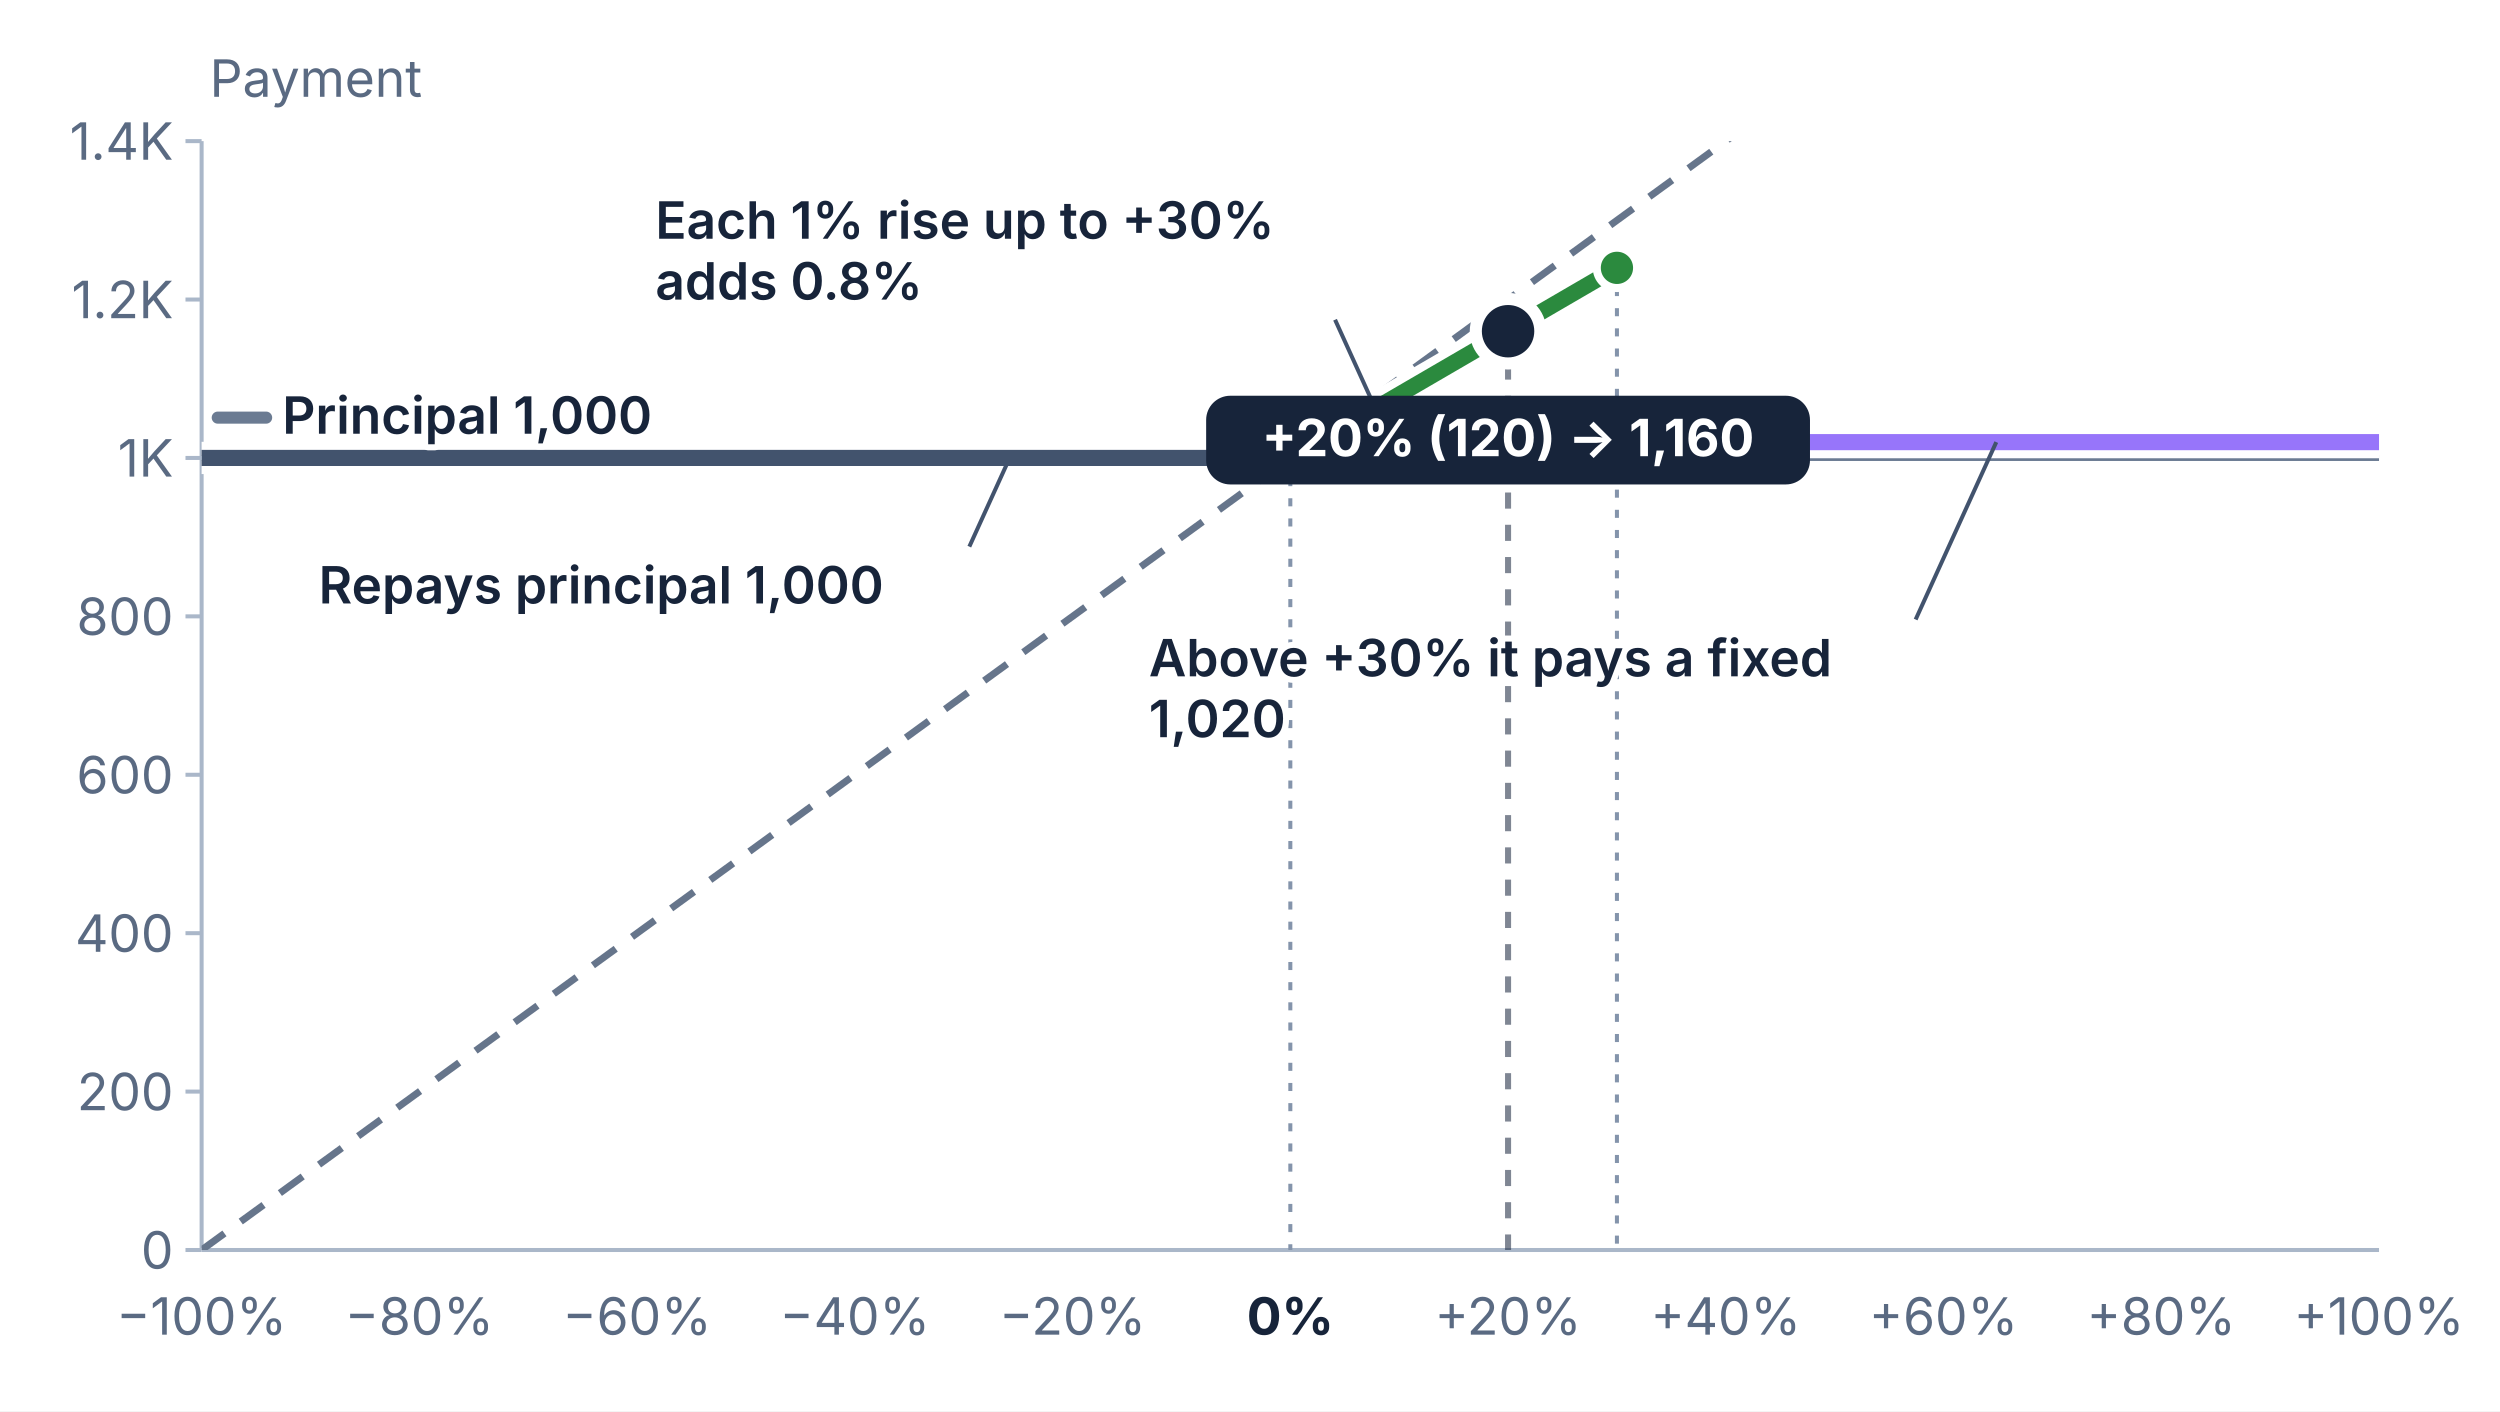
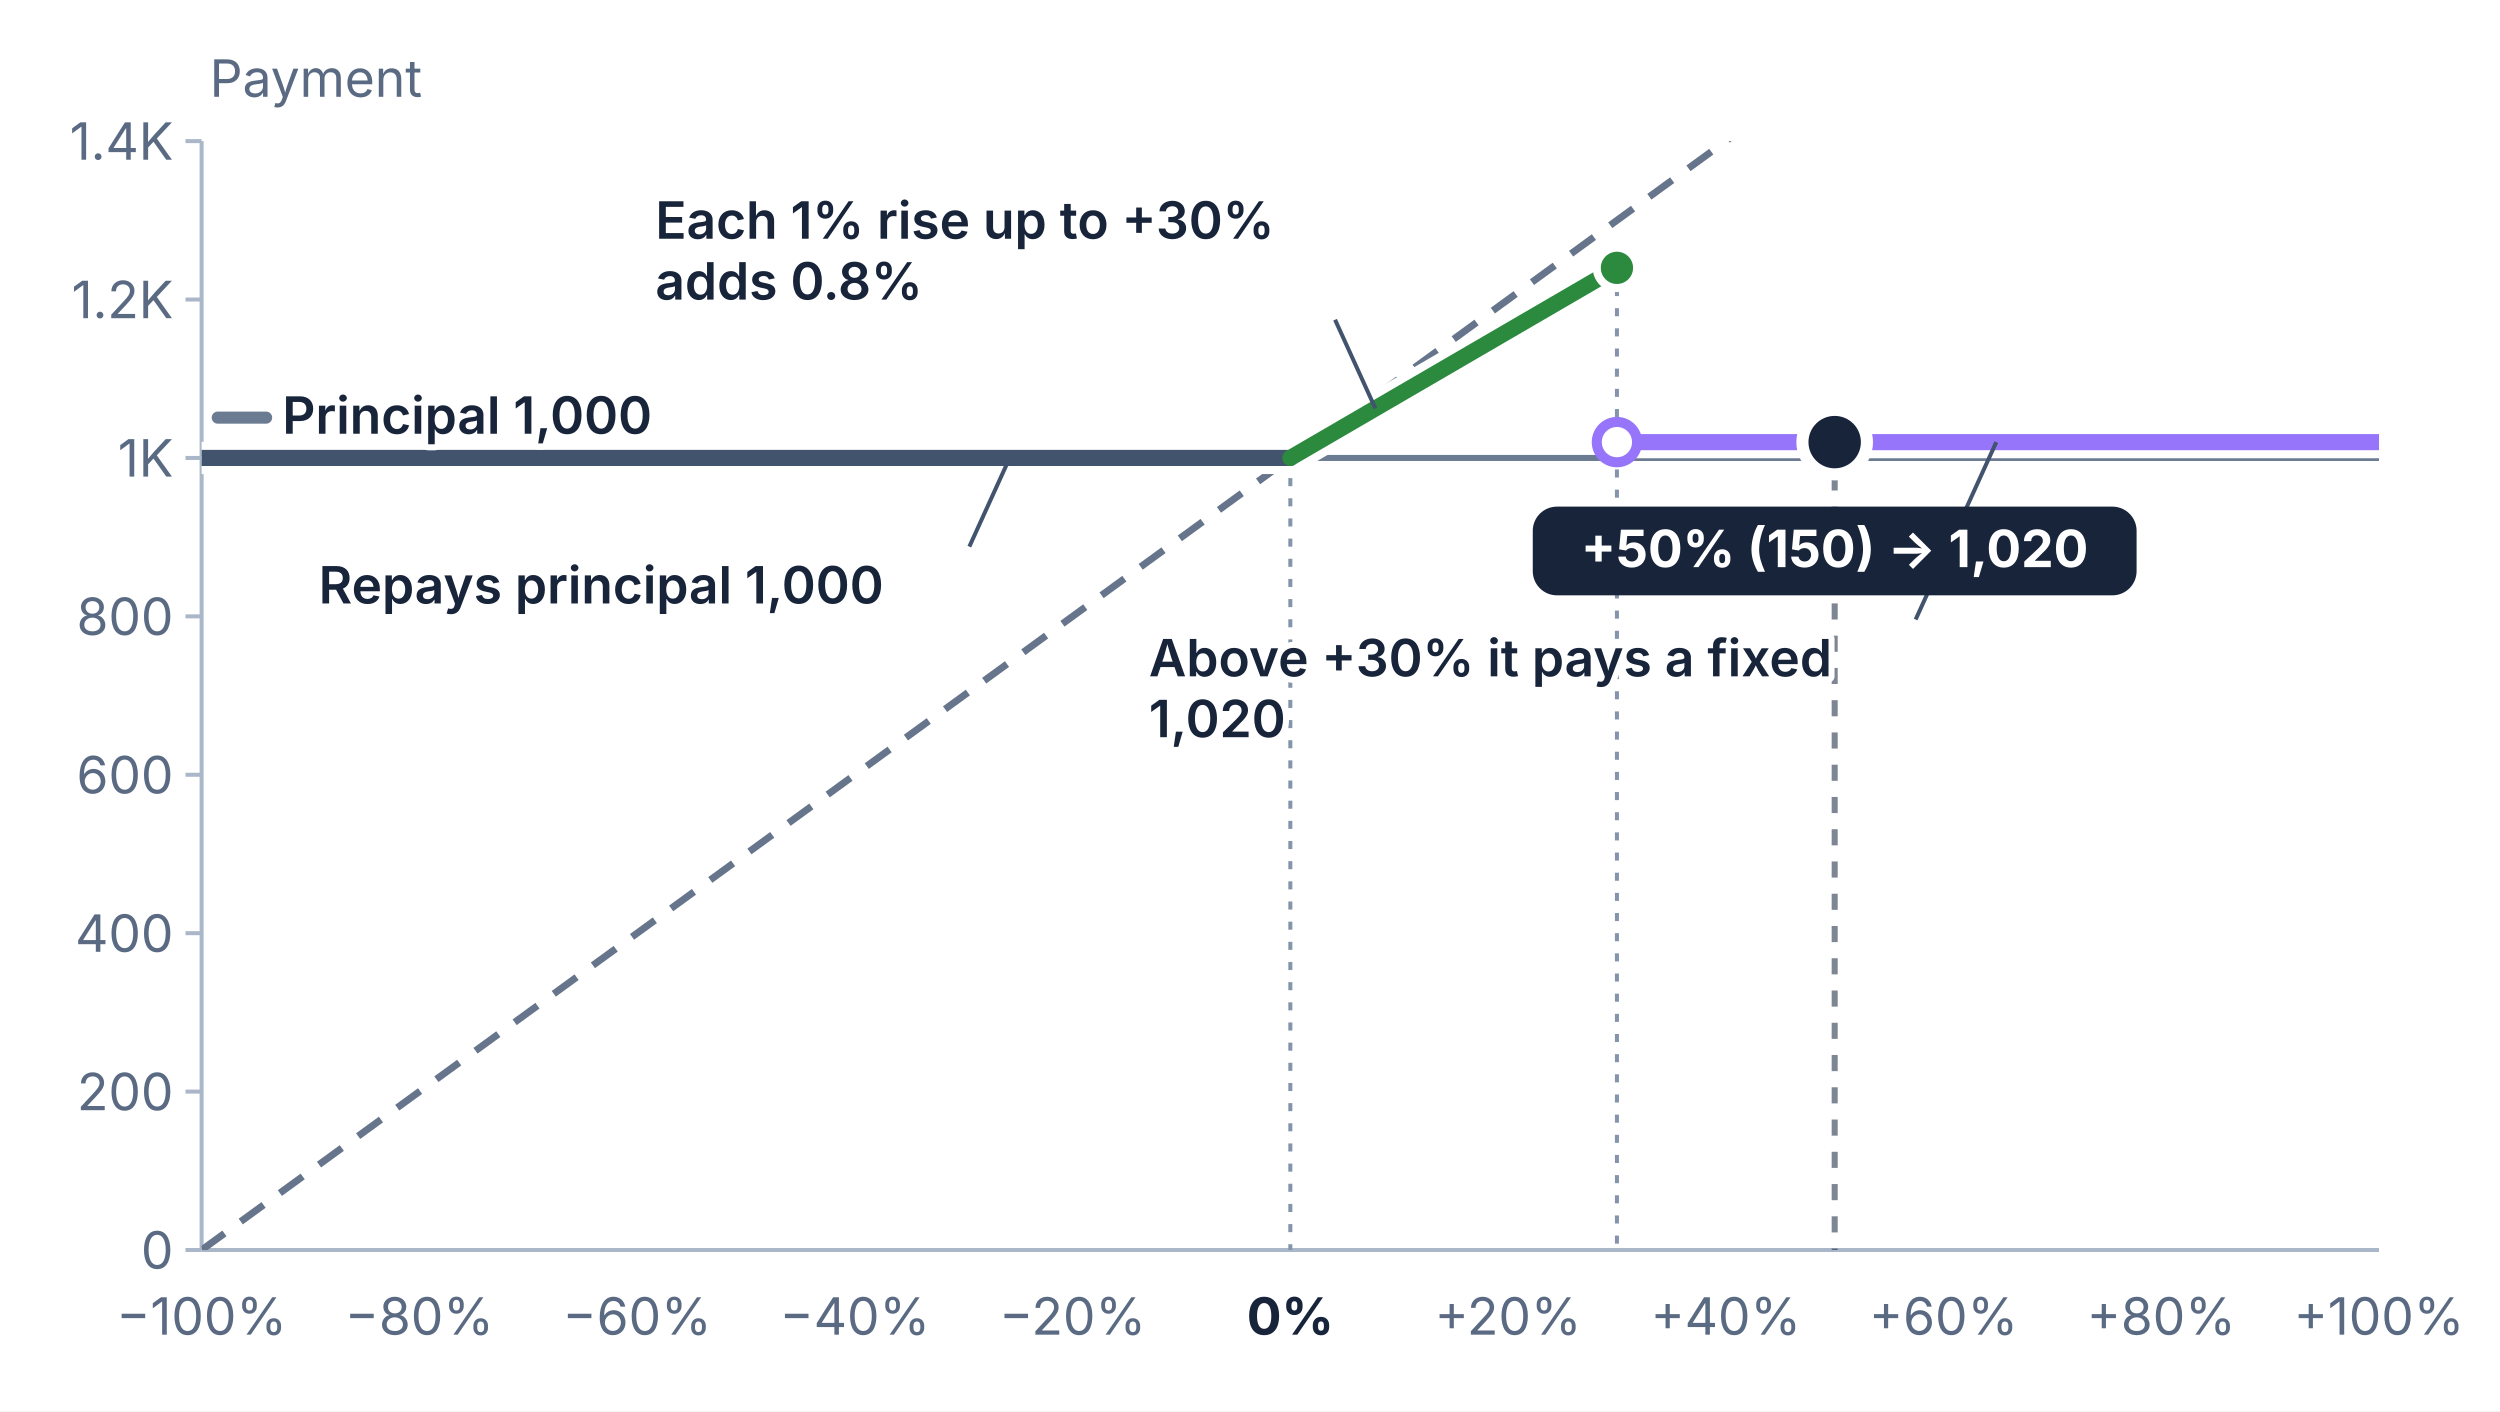
<svg xmlns="http://www.w3.org/2000/svg" viewBox="0 0 620 350" role="img" aria-label="Payoff with 80% upside participation, a 130% upside barrier and a 2% rebate" style="fill:rgb(0, 0, 0);fill-opacity:1;stroke:none;stroke-width:1px;stroke-opacity:1;stroke-dasharray:none;stroke-linecap:butt;stroke-linejoin:miter;font-family:Inter, ui-sans-serif, system-ui, -apple-system, BlinkMacSystemFont, &quot;Segoe UI&quot;, sans-serif;font-size:16px;font-weight:400;font-style:normal;text-anchor:start;letter-spacing:normal;paint-order:normal" width="620" height="350">
  <rect x="0" y="0" width="620" height="350" fill="#ffffff" />
  <defs>
    <clipPath id="plot-clip">
      <rect x="50" y="35" width="540" height="275" />
    </clipPath>
  </defs>
  <line x1="50" y1="310" x2="590" y2="310" style="stroke:rgb(170, 183, 201)" />
  <line x1="50" y1="35" x2="50" y2="310" style="stroke:rgb(170, 183, 201)" />
  <line x1="50" y1="113.571" x2="590" y2="113.571" style="stroke:rgb(107, 123, 146);stroke-width:1.5px" />
  <line x1="320" y1="113.571" x2="320" y2="310" style="stroke:rgb(132, 148, 171);stroke-dasharray:2px, 3px" />
  <line x1="401" y1="66.429" x2="401" y2="310" style="stroke:rgb(132, 148, 171);stroke-dasharray:2px, 3px" />
  <g clip-path="url(#plot-clip)">
    <polyline points="50,310 590,-82.857" style="fill:none;stroke:rgb(102, 117, 139);stroke-width:1.75px;stroke-dasharray:7px, 5px" />
    <polyline points="50,113.571 52.109,113.571 54.219,113.571 56.328,113.571 58.438,113.571 60.547,113.571 62.656,113.571 64.766,113.571 66.875,113.571 68.984,113.571 71.094,113.571 73.203,113.571 75.312,113.571 77.422,113.571 79.531,113.571 81.641,113.571 83.75,113.571 85.859,113.571 87.969,113.571 90.078,113.571 92.188,113.571 94.297,113.571 96.406,113.571 98.516,113.571 100.625,113.571 102.734,113.571 104.844,113.571 106.953,113.571 109.062,113.571 111.172,113.571 113.281,113.571 115.391,113.571 117.5,113.571 119.609,113.571 121.719,113.571 123.828,113.571 125.938,113.571 128.047,113.571 130.156,113.571 132.266,113.571 134.375,113.571 136.484,113.571 138.594,113.571 140.703,113.571 142.812,113.571 144.922,113.571 147.031,113.571 149.141,113.571 151.25,113.571 153.359,113.571 155.469,113.571 157.578,113.571 159.688,113.571 161.797,113.571 163.906,113.571 166.016,113.571 168.125,113.571 170.234,113.571 172.344,113.571 174.453,113.571 176.562,113.571 178.672,113.571 180.781,113.571 182.891,113.571 185,113.571 187.109,113.571 189.219,113.571 191.328,113.571 193.438,113.571 195.547,113.571 197.656,113.571 199.766,113.571 201.875,113.571 203.984,113.571 206.094,113.571 208.203,113.571 210.312,113.571 212.422,113.571 214.531,113.571 216.641,113.571 218.75,113.571 220.859,113.571 222.969,113.571 225.078,113.571 227.188,113.571 229.297,113.571 231.406,113.571 233.516,113.571 235.625,113.571 237.734,113.571 239.844,113.571 241.953,113.571 244.062,113.571 246.172,113.571 248.281,113.571 250.391,113.571 252.5,113.571 254.609,113.571 256.719,113.571 258.828,113.571 260.938,113.571 263.047,113.571 265.156,113.571 267.266,113.571 269.375,113.571 271.484,113.571 273.594,113.571 275.703,113.571 277.812,113.571 279.922,113.571 282.031,113.571 284.141,113.571 286.25,113.571 288.359,113.571 290.469,113.571 292.578,113.571 294.688,113.571 296.797,113.571 298.906,113.571 301.016,113.571 303.125,113.571 305.234,113.571 307.344,113.571 309.453,113.571 311.562,113.571 313.672,113.571 315.781,113.571 317.891,113.571 320,113.571 322.109,112.344 324.219,111.116 326.328,109.888 328.438,108.661 330.547,107.433 332.656,106.205 334.766,104.978 336.875,103.75 338.984,102.522 341.094,101.295 343.203,100.067 345.312,98.839 347.422,97.612 349.531,96.384 351.641,95.156 353.75,93.929 355.859,92.701 357.969,91.473 360.078,90.246 362.188,89.018 364.297,87.79 366.406,86.562 368.516,85.335 370.625,84.107 372.734,82.879 374.844,81.652 376.953,80.424 379.062,79.196 381.172,77.969 383.281,76.741 385.391,75.513 387.5,74.286 389.609,73.058 391.719,71.83 393.828,70.603 395.938,69.375 398.047,68.147 400.156,66.92 401,66.429" style="fill:none;stroke:rgb(255, 255, 255);stroke-width:8px;stroke-linecap:round;stroke-linejoin:round" />
    <polyline points="401,109.643 402.266,109.643 404.375,109.643 406.484,109.643 408.594,109.643 410.703,109.643 412.812,109.643 414.922,109.643 417.031,109.643 419.141,109.643 421.25,109.643 423.359,109.643 425.469,109.643 427.578,109.643 429.688,109.643 431.797,109.643 433.906,109.643 436.016,109.643 438.125,109.643 440.234,109.643 442.344,109.643 444.453,109.643 446.562,109.643 448.672,109.643 450.781,109.643 452.891,109.643 455,109.643 457.109,109.643 459.219,109.643 461.328,109.643 463.438,109.643 465.547,109.643 467.656,109.643 469.766,109.643 471.875,109.643 473.984,109.643 476.094,109.643 478.203,109.643 480.312,109.643 482.422,109.643 484.531,109.643 486.641,109.643 488.75,109.643 490.859,109.643 492.969,109.643 495.078,109.643 497.188,109.643 499.297,109.643 501.406,109.643 503.516,109.643 505.625,109.643 507.734,109.643 509.844,109.643 511.953,109.643 514.062,109.643 516.172,109.643 518.281,109.643 520.391,109.643 522.5,109.643 524.609,109.643 526.719,109.643 528.828,109.643 530.938,109.643 533.047,109.643 535.156,109.643 537.266,109.643 539.375,109.643 541.484,109.643 543.594,109.643 545.703,109.643 547.812,109.643 549.922,109.643 552.031,109.643 554.141,109.643 556.25,109.643 558.359,109.643 560.469,109.643 562.578,109.643 564.688,109.643 566.797,109.643 568.906,109.643 571.016,109.643 573.125,109.643 575.234,109.643 577.344,109.643 579.453,109.643 581.562,109.643 583.672,109.643 585.781,109.643 587.891,109.643 590,109.643" style="fill:none;stroke:rgb(255, 255, 255);stroke-width:8px;stroke-linecap:round;stroke-linejoin:round" />
    <polyline points="50,113.571 52.109,113.571 54.219,113.571 56.328,113.571 58.438,113.571 60.547,113.571 62.656,113.571 64.766,113.571 66.875,113.571 68.984,113.571 71.094,113.571 73.203,113.571 75.312,113.571 77.422,113.571 79.531,113.571 81.641,113.571 83.75,113.571 85.859,113.571 87.969,113.571 90.078,113.571 92.188,113.571 94.297,113.571 96.406,113.571 98.516,113.571 100.625,113.571 102.734,113.571 104.844,113.571 106.953,113.571 109.062,113.571 111.172,113.571 113.281,113.571 115.391,113.571 117.5,113.571 119.609,113.571 121.719,113.571 123.828,113.571 125.938,113.571 128.047,113.571 130.156,113.571 132.266,113.571 134.375,113.571 136.484,113.571 138.594,113.571 140.703,113.571 142.812,113.571 144.922,113.571 147.031,113.571 149.141,113.571 151.25,113.571 153.359,113.571 155.469,113.571 157.578,113.571 159.688,113.571 161.797,113.571 163.906,113.571 166.016,113.571 168.125,113.571 170.234,113.571 172.344,113.571 174.453,113.571 176.562,113.571 178.672,113.571 180.781,113.571 182.891,113.571 185,113.571 187.109,113.571 189.219,113.571 191.328,113.571 193.438,113.571 195.547,113.571 197.656,113.571 199.766,113.571 201.875,113.571 203.984,113.571 206.094,113.571 208.203,113.571 210.312,113.571 212.422,113.571 214.531,113.571 216.641,113.571 218.75,113.571 220.859,113.571 222.969,113.571 225.078,113.571 227.188,113.571 229.297,113.571 231.406,113.571 233.516,113.571 235.625,113.571 237.734,113.571 239.844,113.571 241.953,113.571 244.062,113.571 246.172,113.571 248.281,113.571 250.391,113.571 252.5,113.571 254.609,113.571 256.719,113.571 258.828,113.571 260.938,113.571 263.047,113.571 265.156,113.571 267.266,113.571 269.375,113.571 271.484,113.571 273.594,113.571 275.703,113.571 277.812,113.571 279.922,113.571 282.031,113.571 284.141,113.571 286.25,113.571 288.359,113.571 290.469,113.571 292.578,113.571 294.688,113.571 296.797,113.571 298.906,113.571 301.016,113.571 303.125,113.571 305.234,113.571 307.344,113.571 309.453,113.571 311.562,113.571 313.672,113.571 315.781,113.571 317.891,113.571 320,113.571" style="fill:none;stroke:rgb(66, 83, 109);stroke-width:4px;stroke-linecap:round;stroke-linejoin:round" />
    <polyline points="320,113.571 322.109,112.344 324.219,111.116 326.328,109.888 328.438,108.661 330.547,107.433 332.656,106.205 334.766,104.978 336.875,103.75 338.984,102.522 341.094,101.295 343.203,100.067 345.312,98.839 347.422,97.612 349.531,96.384 351.641,95.156 353.75,93.929 355.859,92.701 357.969,91.473 360.078,90.246 362.188,89.018 364.297,87.79 366.406,86.562 368.516,85.335 370.625,84.107 372.734,82.879 374.844,81.652 376.953,80.424 379.062,79.196 381.172,77.969 383.281,76.741 385.391,75.513 387.5,74.286 389.609,73.058 391.719,71.83 393.828,70.603 395.938,69.375 398.047,68.147 400.156,66.92 401,66.429" style="fill:none;stroke:rgb(43, 138, 62);stroke-width:4px;stroke-linecap:round;stroke-linejoin:round" />
    <polyline points="401,109.643 402.266,109.643 404.375,109.643 406.484,109.643 408.594,109.643 410.703,109.643 412.812,109.643 414.922,109.643 417.031,109.643 419.141,109.643 421.25,109.643 423.359,109.643 425.469,109.643 427.578,109.643 429.688,109.643 431.797,109.643 433.906,109.643 436.016,109.643 438.125,109.643 440.234,109.643 442.344,109.643 444.453,109.643 446.562,109.643 448.672,109.643 450.781,109.643 452.891,109.643 455,109.643 457.109,109.643 459.219,109.643 461.328,109.643 463.438,109.643 465.547,109.643 467.656,109.643 469.766,109.643 471.875,109.643 473.984,109.643 476.094,109.643 478.203,109.643 480.312,109.643 482.422,109.643 484.531,109.643 486.641,109.643 488.75,109.643 490.859,109.643 492.969,109.643 495.078,109.643 497.188,109.643 499.297,109.643 501.406,109.643 503.516,109.643 505.625,109.643 507.734,109.643 509.844,109.643 511.953,109.643 514.062,109.643 516.172,109.643 518.281,109.643 520.391,109.643 522.5,109.643 524.609,109.643 526.719,109.643 528.828,109.643 530.938,109.643 533.047,109.643 535.156,109.643 537.266,109.643 539.375,109.643 541.484,109.643 543.594,109.643 545.703,109.643 547.812,109.643 549.922,109.643 552.031,109.643 554.141,109.643 556.25,109.643 558.359,109.643 560.469,109.643 562.578,109.643 564.688,109.643 566.797,109.643 568.906,109.643 571.016,109.643 573.125,109.643 575.234,109.643 577.344,109.643 579.453,109.643 581.562,109.643 583.672,109.643 585.781,109.643 587.891,109.643 590,109.643" style="fill:none;stroke:rgb(151, 117, 250);stroke-width:4px;stroke-linecap:round;stroke-linejoin:round" />
    <g aria-hidden="true">
      <circle cx="401" cy="109.643" r="5" style="fill:rgb(255, 255, 255);stroke:rgb(151, 117, 250);stroke-width:2.5px" />
      <circle cx="401" cy="66.429" r="5" style="fill:rgb(43, 138, 62);stroke:rgb(255, 255, 255);stroke-width:2px" />
    </g>
  </g>
-   <line x1="374" y1="82.143" x2="374" y2="310" style="stroke:rgb(23, 36, 58);stroke-width:1.5px;stroke-opacity:0.55;stroke-dasharray:4px, 4px" />
+   <line x1="455" y1="109.643" x2="455" y2="310" style="stroke:rgb(23, 36, 58);stroke-width:1.5px;stroke-opacity:0.55;stroke-dasharray:4px, 4px" />
  <g>
    <line x1="46" y1="310" x2="50" y2="310" style="stroke:rgb(170, 183, 201)" />
    <text x="43" y="310" text-anchor="end" dominant-baseline="middle" style="fill:rgb(90, 106, 130);font-size:12.771px;text-anchor:end;dominant-baseline:middle">0</text>
  </g>
  <g>
    <line x1="46" y1="270.714" x2="50" y2="270.714" style="stroke:rgb(170, 183, 201)" />
    <text x="43" y="270.714" text-anchor="end" dominant-baseline="middle" style="fill:rgb(90, 106, 130);font-size:12.771px;text-anchor:end;dominant-baseline:middle">200</text>
  </g>
  <g>
    <line x1="46" y1="231.429" x2="50" y2="231.429" style="stroke:rgb(170, 183, 201)" />
    <text x="43" y="231.429" text-anchor="end" dominant-baseline="middle" style="fill:rgb(90, 106, 130);font-size:12.771px;text-anchor:end;dominant-baseline:middle">400</text>
  </g>
  <g>
    <line x1="46" y1="192.143" x2="50" y2="192.143" style="stroke:rgb(170, 183, 201)" />
    <text x="43" y="192.143" text-anchor="end" dominant-baseline="middle" style="fill:rgb(90, 106, 130);font-size:12.771px;text-anchor:end;dominant-baseline:middle">600</text>
  </g>
  <g>
    <line x1="46" y1="152.857" x2="50" y2="152.857" style="stroke:rgb(170, 183, 201)" />
    <text x="43" y="152.857" text-anchor="end" dominant-baseline="middle" style="fill:rgb(90, 106, 130);font-size:12.771px;text-anchor:end;dominant-baseline:middle">800</text>
  </g>
  <g>
    <line x1="46" y1="113.571" x2="50" y2="113.571" style="stroke:rgb(170, 183, 201)" />
    <text x="43" y="113.571" text-anchor="end" dominant-baseline="middle" style="fill:rgb(90, 106, 130);font-size:12.771px;text-anchor:end;dominant-baseline:middle">1K</text>
  </g>
  <g>
    <line x1="46" y1="74.286" x2="50" y2="74.286" style="stroke:rgb(170, 183, 201)" />
    <text x="43" y="74.286" text-anchor="end" dominant-baseline="middle" style="fill:rgb(90, 106, 130);font-size:12.771px;text-anchor:end;dominant-baseline:middle">1.2K</text>
  </g>
  <g>
    <line x1="46" y1="35" x2="50" y2="35" style="stroke:rgb(170, 183, 201)" />
    <text x="43" y="35" text-anchor="end" dominant-baseline="middle" style="fill:rgb(90, 106, 130);font-size:12.771px;text-anchor:end;dominant-baseline:middle">1.4K</text>
  </g>
  <text x="52" y="24" style="fill:rgb(90, 106, 130);font-size:12.771px">Payment</text>
  <line x1="54" y1="103.571" x2="66" y2="103.571" style="stroke:rgb(107, 123, 146);stroke-width:3px;stroke-linecap:round" />
  <text x="70" y="107.571" style="fill:rgb(23, 36, 58);stroke:rgb(255, 255, 255);stroke-width:3px;stroke-linejoin:round;font-size:12.771px;font-weight:600;paint-order:stroke">Principal 1,000</text>
  <text x="50" y="331" text-anchor="middle" style="fill:rgb(90, 106, 130);font-size:12.771px;text-anchor:middle">−100%</text>
  <text x="104" y="331" text-anchor="middle" style="fill:rgb(90, 106, 130);font-size:12.771px;text-anchor:middle">−80%</text>
  <text x="158" y="331" text-anchor="middle" style="fill:rgb(90, 106, 130);font-size:12.771px;text-anchor:middle">−60%</text>
  <text x="212" y="331" text-anchor="middle" style="fill:rgb(90, 106, 130);font-size:12.771px;text-anchor:middle">−40%</text>
  <text x="266" y="331" text-anchor="middle" style="fill:rgb(90, 106, 130);font-size:12.771px;text-anchor:middle">−20%</text>
  <text x="320" y="331" text-anchor="middle" style="fill:rgb(23, 36, 58);font-size:12.771px;font-weight:700;text-anchor:middle">0%</text>
  <text x="374" y="331" text-anchor="middle" style="fill:rgb(90, 106, 130);font-size:12.771px;text-anchor:middle">+20%</text>
  <text x="428" y="331" text-anchor="middle" style="fill:rgb(90, 106, 130);font-size:12.771px;text-anchor:middle">+40%</text>
  <text x="482" y="331" text-anchor="middle" style="fill:rgb(90, 106, 130);font-size:12.771px;text-anchor:middle">+60%</text>
  <text x="536" y="331" text-anchor="middle" style="fill:rgb(90, 106, 130);font-size:12.771px;text-anchor:middle">+80%</text>
  <text x="590" y="331" text-anchor="middle" style="fill:rgb(90, 106, 130);font-size:12.771px;text-anchor:middle">+100%</text>
  <g aria-hidden="true">
    <path d="M475.078,153.643 L495.078,109.643" style="fill:none;stroke:rgb(66, 83, 109)" />
    <text x="284.917" y="167.736" style="fill:rgb(23, 36, 58);stroke:rgb(255, 255, 255);stroke-width:3px;stroke-linejoin:round;font-size:12.771px;font-weight:600;paint-order:stroke">Above +30% it pays a fixed</text>
    <text x="284.917" y="182.83" style="fill:rgb(23, 36, 58);stroke:rgb(255, 255, 255);stroke-width:3px;stroke-linejoin:round;font-size:12.771px;font-weight:600;paint-order:stroke">1,020</text>
  </g>
  <g aria-hidden="true">
    <path d="M331.094,79.295 L341.094,101.295" style="fill:none;stroke:rgb(66, 83, 109)" />
    <text x="162.528" y="59.201" style="fill:rgb(23, 36, 58);stroke:rgb(255, 255, 255);stroke-width:3px;stroke-linejoin:round;font-size:12.771px;font-weight:600;paint-order:stroke">Each 1% rise up to +30%</text>
    <text x="162.528" y="74.295" style="fill:rgb(23, 36, 58);stroke:rgb(255, 255, 255);stroke-width:3px;stroke-linejoin:round;font-size:12.771px;font-weight:600;paint-order:stroke">adds 0.8%</text>
  </g>
  <g aria-hidden="true">
    <path d="M240.391,135.571 L250.391,113.571" style="fill:none;stroke:rgb(66, 83, 109)" />
    <text x="79.024" y="149.665" style="fill:rgb(23, 36, 58);stroke:rgb(255, 255, 255);stroke-width:3px;stroke-linejoin:round;font-size:12.771px;font-weight:600;paint-order:stroke">Repays principal 1,000</text>
  </g>
-   <g transform="translate(299.1236 98.14286)">
+   <g transform="translate(380.1236 125.6429)">
    <rect width="149.753" height="22" rx="6" style="fill:rgb(23, 36, 58)" />
-     <text x="74.876" y="15" text-anchor="middle" style="fill:rgb(255, 255, 255);font-size:12.771px;font-weight:650;text-anchor:middle">+20% (120) → 1,160</text>
+     <text x="74.876" y="15" text-anchor="middle" style="fill:rgb(255, 255, 255);font-size:12.771px;font-weight:650;text-anchor:middle">+50% (150) → 1,020</text>
  </g>
-   <g transform="translate(374 82.14286)" role="slider" aria-label="Hypothetical final level of Synthetic Index" aria-valuemin="0" aria-valuemax="200" aria-valuenow="120" aria-valuetext="Final level 120, payment 1,160">
+   <g transform="translate(455 109.6429)" role="slider" aria-label="Hypothetical final level of Synthetic Index" aria-valuemin="0" aria-valuemax="200" aria-valuenow="150" aria-valuetext="Final level 150, payment 1,020">
    <circle r="13" style="fill:none;stroke:rgb(23, 36, 58);stroke-width:2px;opacity:0" />
    <circle r="25.543" fill="transparent" style="fill:rgba(0, 0, 0, 0)" />
    <circle r="8" style="fill:rgb(23, 36, 58);stroke:rgb(255, 255, 255);stroke-width:3px" />
  </g>
</svg>
